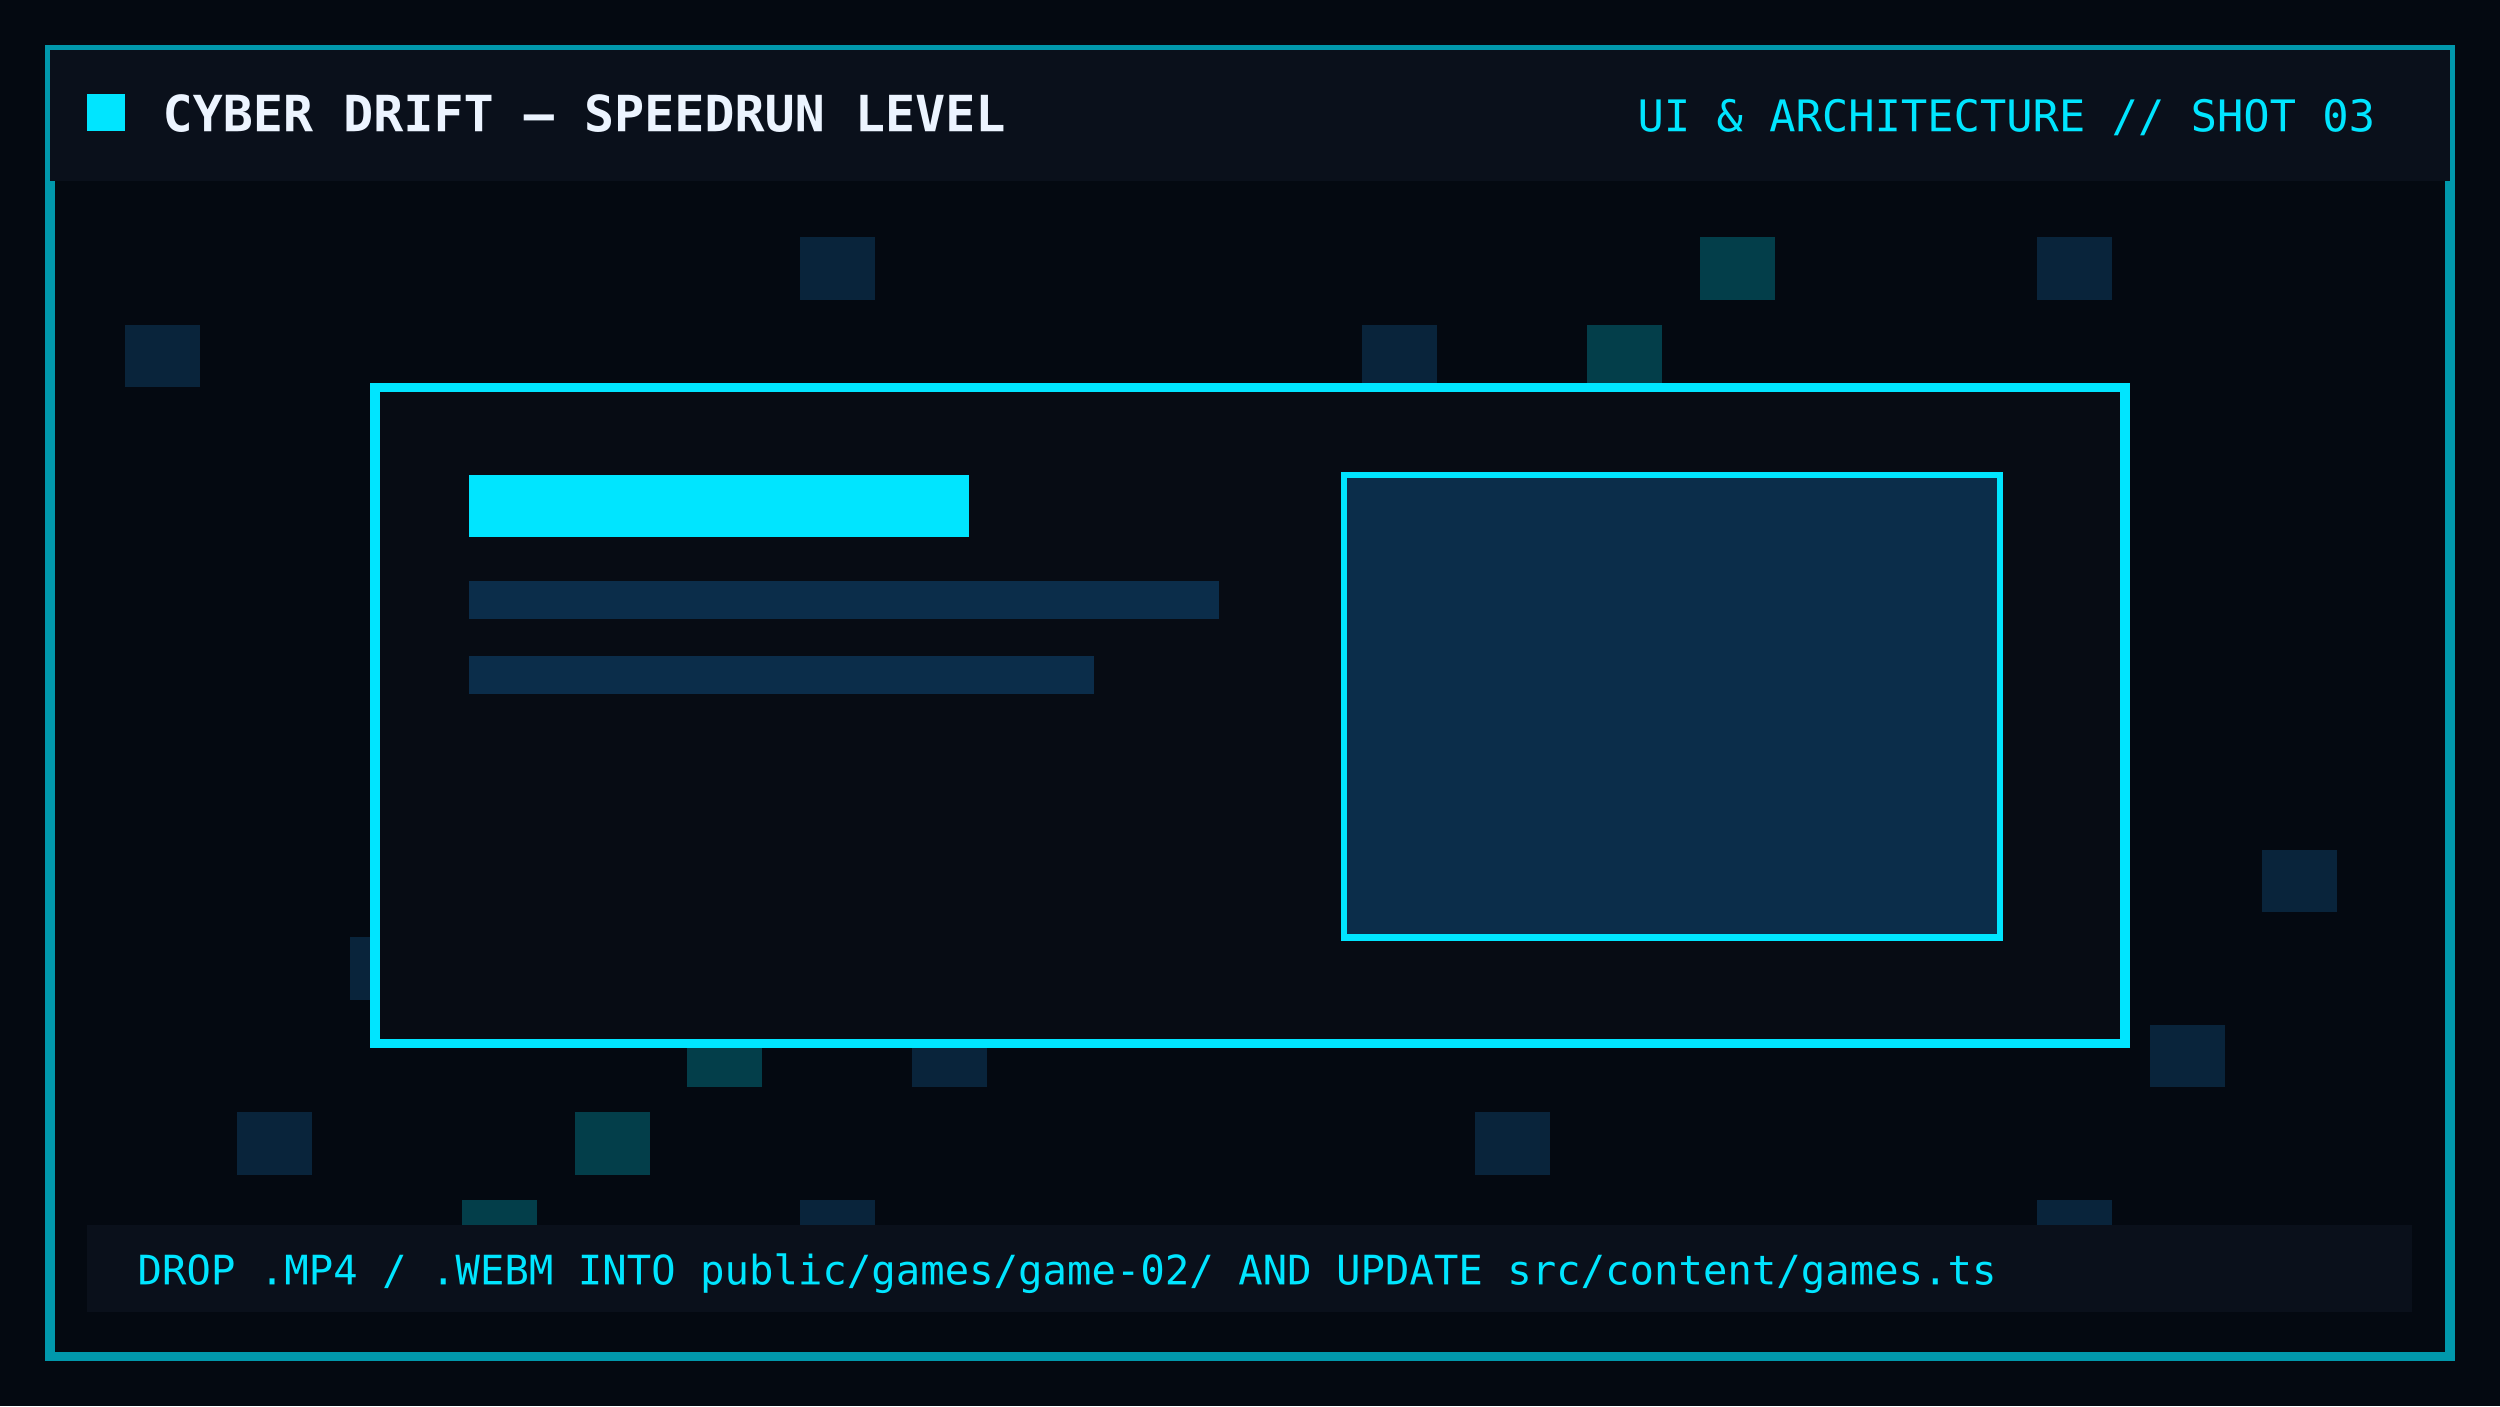
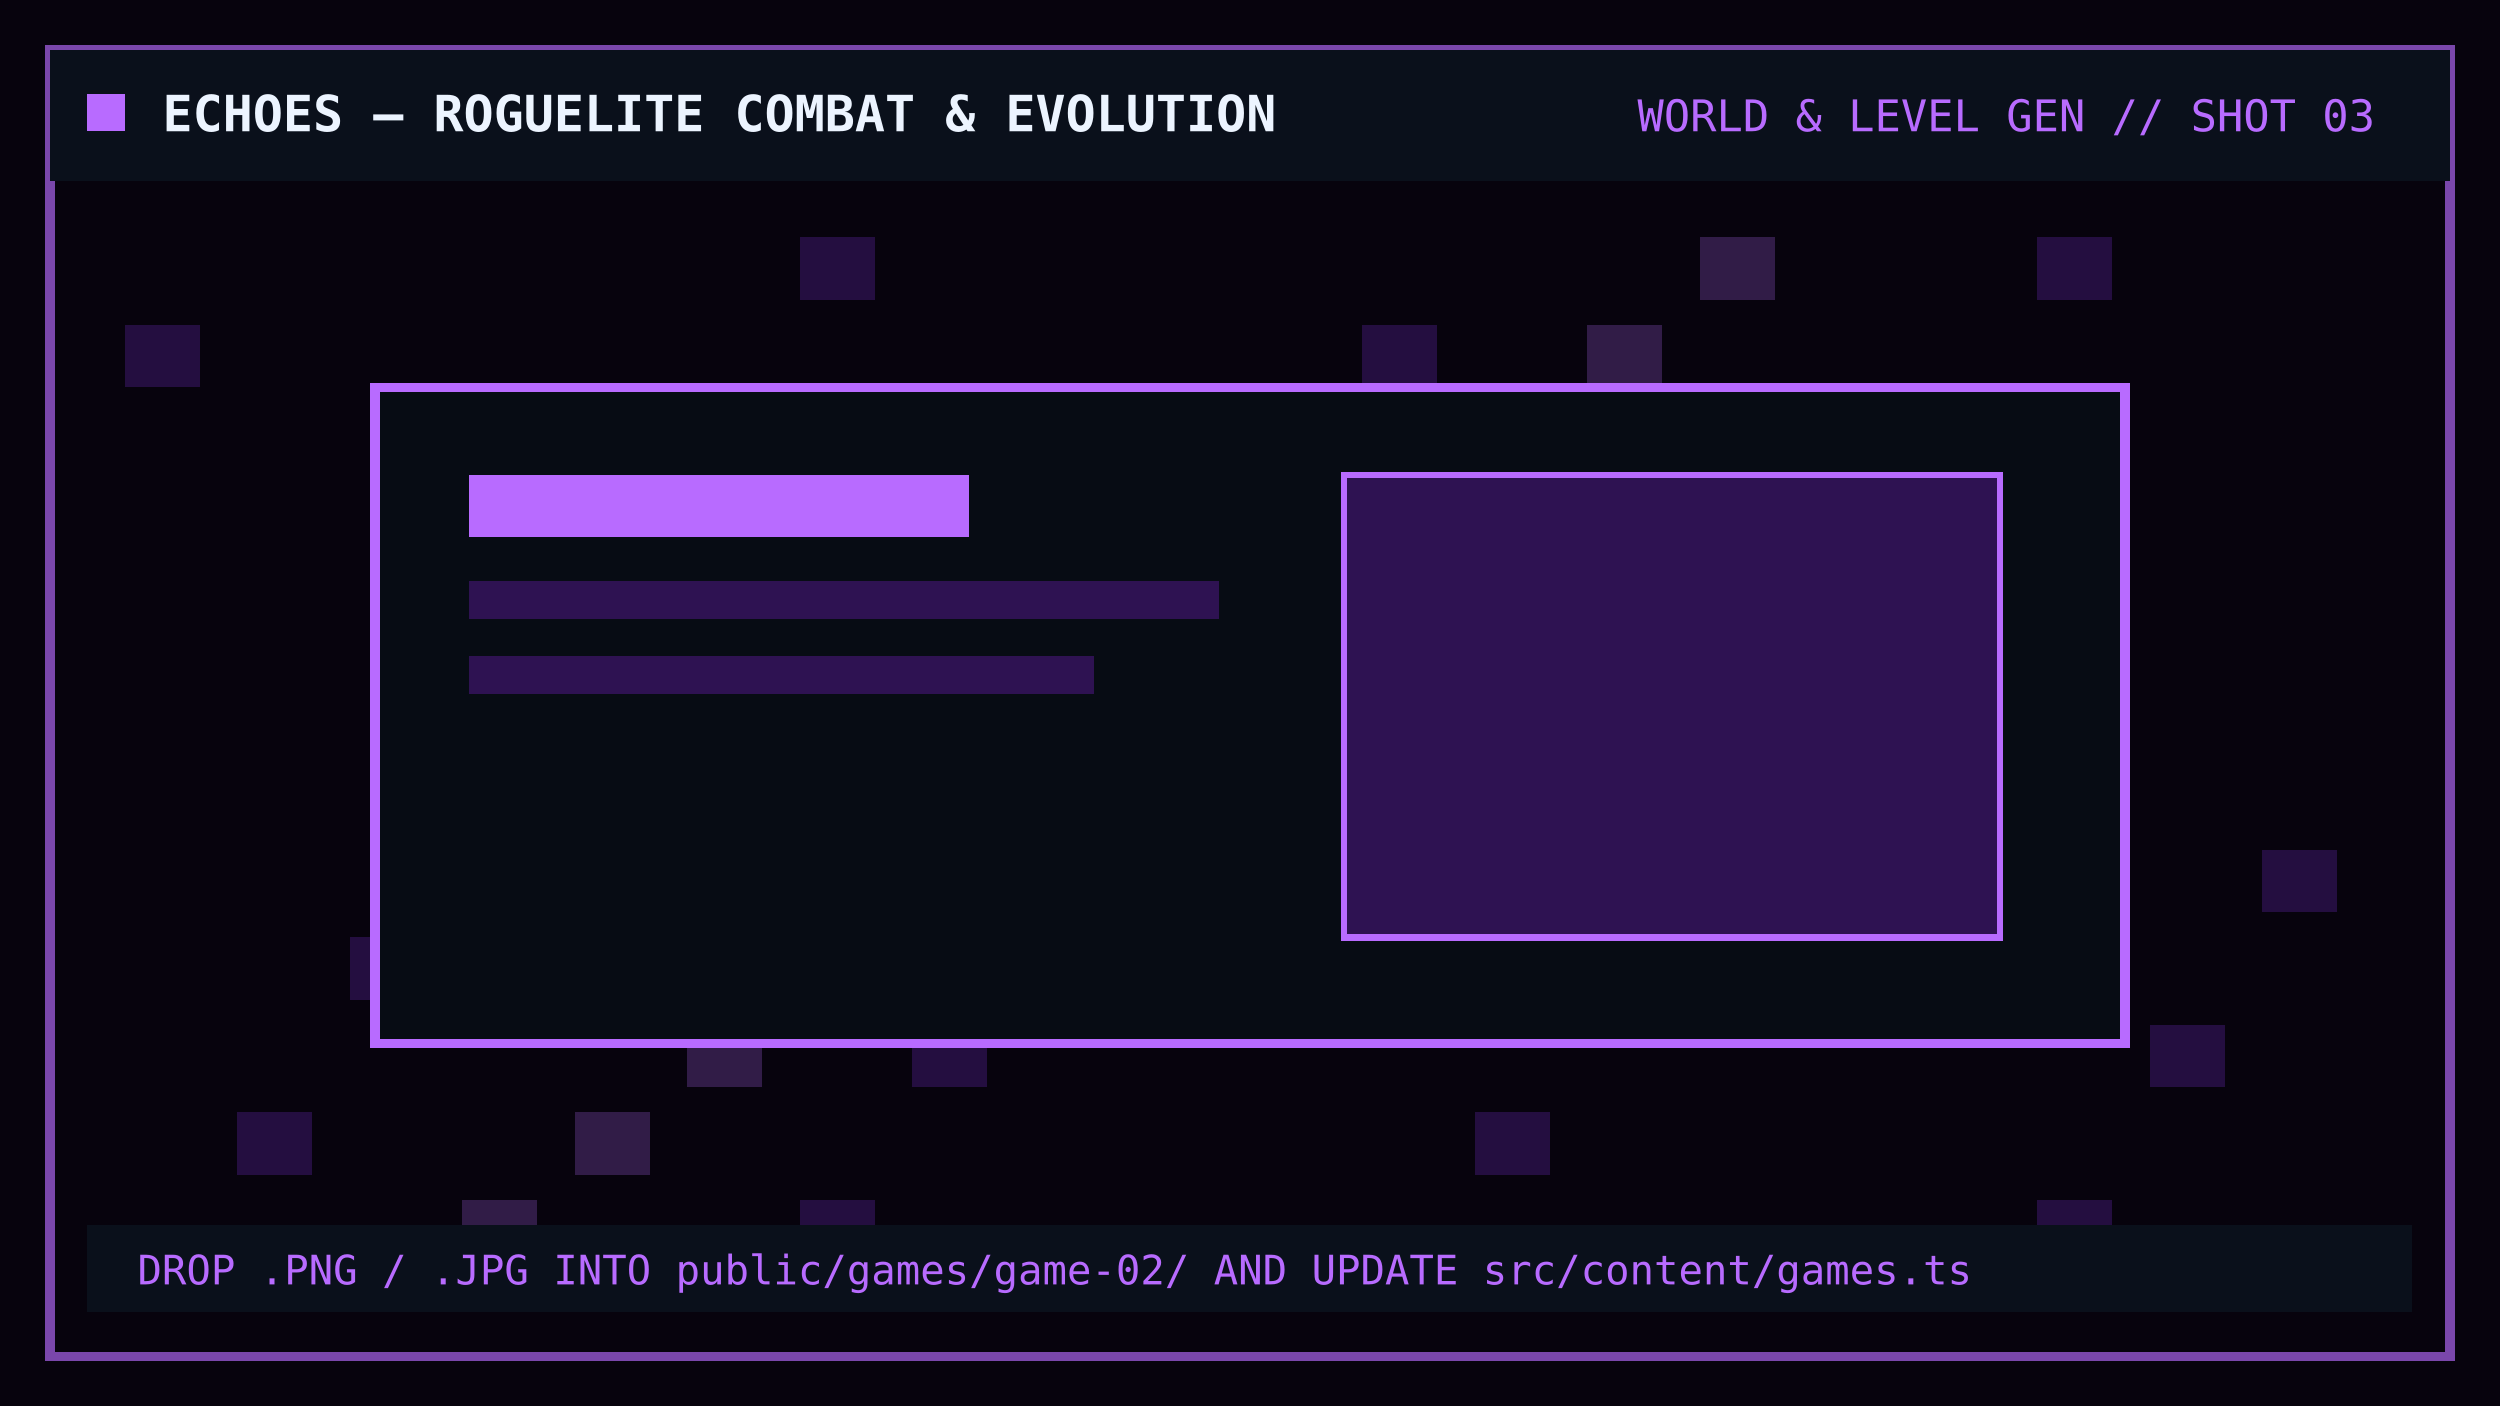
<svg xmlns="http://www.w3.org/2000/svg" viewBox="0 0 800 450" shape-rendering="crispEdges">
-   <rect width="800" height="450" fill="#040911" />
-   <rect x="256" y="76" width="24" height="20" fill="#0B2D4A" opacity="0.75" />
-   <rect x="544" y="76" width="24" height="20" fill="#00E5FF" opacity="0.24" />
-   <rect x="652" y="76" width="24" height="20" fill="#0B2D4A" opacity="0.75" />
-   <rect x="40" y="104" width="24" height="20" fill="#0B2D4A" opacity="0.75" />
-   <rect x="436" y="104" width="24" height="20" fill="#0B2D4A" opacity="0.75" />
-   <rect x="508" y="104" width="24" height="20" fill="#00E5FF" opacity="0.24" />
-   <rect x="220" y="132" width="24" height="20" fill="#0B2D4A" opacity="0.75" />
-   <rect x="472" y="132" width="24" height="20" fill="#00E5FF" opacity="0.24" />
-   <rect x="616" y="132" width="24" height="20" fill="#0B2D4A" opacity="0.75" />
-   <rect x="400" y="160" width="24" height="20" fill="#0B2D4A" opacity="0.75" />
-   <rect x="436" y="160" width="24" height="20" fill="#00E5FF" opacity="0.24" />
-   <rect x="184" y="188" width="24" height="20" fill="#0B2D4A" opacity="0.75" />
-   <rect x="400" y="188" width="24" height="20" fill="#00E5FF" opacity="0.24" />
-   <rect x="580" y="188" width="24" height="20" fill="#0B2D4A" opacity="0.75" />
-   <rect x="364" y="216" width="24" height="20" fill="#00E5FF" opacity="0.24" />
-   <rect x="148" y="244" width="24" height="20" fill="#0B2D4A" opacity="0.75" />
-   <rect x="328" y="244" width="24" height="20" fill="#00E5FF" opacity="0.24" />
-   <rect x="544" y="244" width="24" height="20" fill="#0B2D4A" opacity="0.75" />
-   <rect x="292" y="272" width="24" height="20" fill="#00E5FF" opacity="0.24" />
-   <rect x="328" y="272" width="24" height="20" fill="#0B2D4A" opacity="0.75" />
-   <rect x="724" y="272" width="24" height="20" fill="#0B2D4A" opacity="0.75" />
-   <rect x="112" y="300" width="24" height="20" fill="#0B2D4A" opacity="0.75" />
-   <rect x="256" y="300" width="24" height="20" fill="#00E5FF" opacity="0.24" />
-   <rect x="508" y="300" width="24" height="20" fill="#0B2D4A" opacity="0.75" />
-   <rect x="220" y="328" width="24" height="20" fill="#00E5FF" opacity="0.24" />
-   <rect x="292" y="328" width="24" height="20" fill="#0B2D4A" opacity="0.75" />
-   <rect x="688" y="328" width="24" height="20" fill="#0B2D4A" opacity="0.75" />
-   <rect x="76" y="356" width="24" height="20" fill="#0B2D4A" opacity="0.75" />
-   <rect x="184" y="356" width="24" height="20" fill="#00E5FF" opacity="0.24" />
-   <rect x="472" y="356" width="24" height="20" fill="#0B2D4A" opacity="0.75" />
-   <rect x="148" y="384" width="24" height="20" fill="#00E5FF" opacity="0.24" />
-   <rect x="256" y="384" width="24" height="20" fill="#0B2D4A" opacity="0.75" />
-   <rect x="652" y="384" width="24" height="20" fill="#0B2D4A" opacity="0.75" />
-   <rect x="16" y="16" width="768" height="418" fill="none" stroke="#00E5FF" stroke-width="3" opacity="0.65" />
+   <rect width="800" height="450" fill="#07030D" />
+   <rect x="256" y="76" width="24" height="20" fill="#2E1252" opacity="0.75" />
+   <rect x="544" y="76" width="24" height="20" fill="#B86BFF" opacity="0.24" />
+   <rect x="652" y="76" width="24" height="20" fill="#2E1252" opacity="0.75" />
+   <rect x="40" y="104" width="24" height="20" fill="#2E1252" opacity="0.75" />
+   <rect x="436" y="104" width="24" height="20" fill="#2E1252" opacity="0.75" />
+   <rect x="508" y="104" width="24" height="20" fill="#B86BFF" opacity="0.24" />
+   <rect x="220" y="132" width="24" height="20" fill="#2E1252" opacity="0.75" />
+   <rect x="472" y="132" width="24" height="20" fill="#B86BFF" opacity="0.24" />
+   <rect x="616" y="132" width="24" height="20" fill="#2E1252" opacity="0.75" />
+   <rect x="400" y="160" width="24" height="20" fill="#2E1252" opacity="0.75" />
+   <rect x="436" y="160" width="24" height="20" fill="#B86BFF" opacity="0.24" />
+   <rect x="184" y="188" width="24" height="20" fill="#2E1252" opacity="0.75" />
+   <rect x="400" y="188" width="24" height="20" fill="#B86BFF" opacity="0.24" />
+   <rect x="580" y="188" width="24" height="20" fill="#2E1252" opacity="0.75" />
+   <rect x="364" y="216" width="24" height="20" fill="#B86BFF" opacity="0.24" />
+   <rect x="148" y="244" width="24" height="20" fill="#2E1252" opacity="0.75" />
+   <rect x="328" y="244" width="24" height="20" fill="#B86BFF" opacity="0.24" />
+   <rect x="544" y="244" width="24" height="20" fill="#2E1252" opacity="0.75" />
+   <rect x="292" y="272" width="24" height="20" fill="#B86BFF" opacity="0.24" />
+   <rect x="328" y="272" width="24" height="20" fill="#2E1252" opacity="0.75" />
+   <rect x="724" y="272" width="24" height="20" fill="#2E1252" opacity="0.75" />
+   <rect x="112" y="300" width="24" height="20" fill="#2E1252" opacity="0.75" />
+   <rect x="256" y="300" width="24" height="20" fill="#B86BFF" opacity="0.24" />
+   <rect x="508" y="300" width="24" height="20" fill="#2E1252" opacity="0.75" />
+   <rect x="220" y="328" width="24" height="20" fill="#B86BFF" opacity="0.24" />
+   <rect x="292" y="328" width="24" height="20" fill="#2E1252" opacity="0.75" />
+   <rect x="688" y="328" width="24" height="20" fill="#2E1252" opacity="0.75" />
+   <rect x="76" y="356" width="24" height="20" fill="#2E1252" opacity="0.75" />
+   <rect x="184" y="356" width="24" height="20" fill="#B86BFF" opacity="0.24" />
+   <rect x="472" y="356" width="24" height="20" fill="#2E1252" opacity="0.75" />
+   <rect x="148" y="384" width="24" height="20" fill="#B86BFF" opacity="0.24" />
+   <rect x="256" y="384" width="24" height="20" fill="#2E1252" opacity="0.75" />
+   <rect x="652" y="384" width="24" height="20" fill="#2E1252" opacity="0.75" />
+   <rect x="16" y="16" width="768" height="418" fill="none" stroke="#B86BFF" stroke-width="3" opacity="0.65" />
  <rect x="16" y="16" width="768" height="42" fill="#0A101B" />
-   <rect x="28" y="30" width="12" height="12" fill="#00E5FF" />
-   <text x="52" y="42" fill="#ECF4FF" font-family="monospace" font-size="16" font-weight="700">CYBER DRIFT — SPEEDRUN LEVEL</text>
-   <text x="760" y="42" text-anchor="end" fill="#00E5FF" font-family="monospace" font-size="14">UI &amp; ARCHITECTURE // SHOT 03</text>
-   <rect x="120" y="124" width="560" height="210" fill="#070C14" stroke="#00E5FF" stroke-width="3" />
-   <rect x="150" y="152" width="160" height="20" fill="#00E5FF" />
-   <rect x="150" y="186" width="240" height="12" fill="#0B2D4A" />
-   <rect x="150" y="210" width="200" height="12" fill="#0B2D4A" />
-   <rect x="430" y="152" width="210" height="148" fill="#0B2D4A" stroke="#00E5FF" stroke-width="2" />
+   <rect x="28" y="30" width="12" height="12" fill="#B86BFF" />
+   <text x="52" y="42" fill="#ECF4FF" font-family="monospace" font-size="16" font-weight="700">ECHOES — ROGUELITE COMBAT &amp; EVOLUTION</text>
+   <text x="760" y="42" text-anchor="end" fill="#B86BFF" font-family="monospace" font-size="14">WORLD &amp; LEVEL GEN // SHOT 03</text>
+   <rect x="120" y="124" width="560" height="210" fill="#070C14" stroke="#B86BFF" stroke-width="3" />
+   <rect x="150" y="152" width="160" height="20" fill="#B86BFF" />
+   <rect x="150" y="186" width="240" height="12" fill="#2E1252" />
+   <rect x="150" y="210" width="200" height="12" fill="#2E1252" />
+   <rect x="430" y="152" width="210" height="148" fill="#2E1252" stroke="#B86BFF" stroke-width="2" />
  <rect x="28" y="392" width="744" height="28" fill="#0A101B" />
-   <text x="44" y="411" fill="#00E5FF" font-family="monospace" font-size="13">DROP .MP4 / .WEBM INTO public/games/game-02/ AND UPDATE src/content/games.ts</text>
+   <text x="44" y="411" fill="#B86BFF" font-family="monospace" font-size="13">DROP .PNG / .JPG INTO public/games/game-02/ AND UPDATE src/content/games.ts</text>
</svg>
